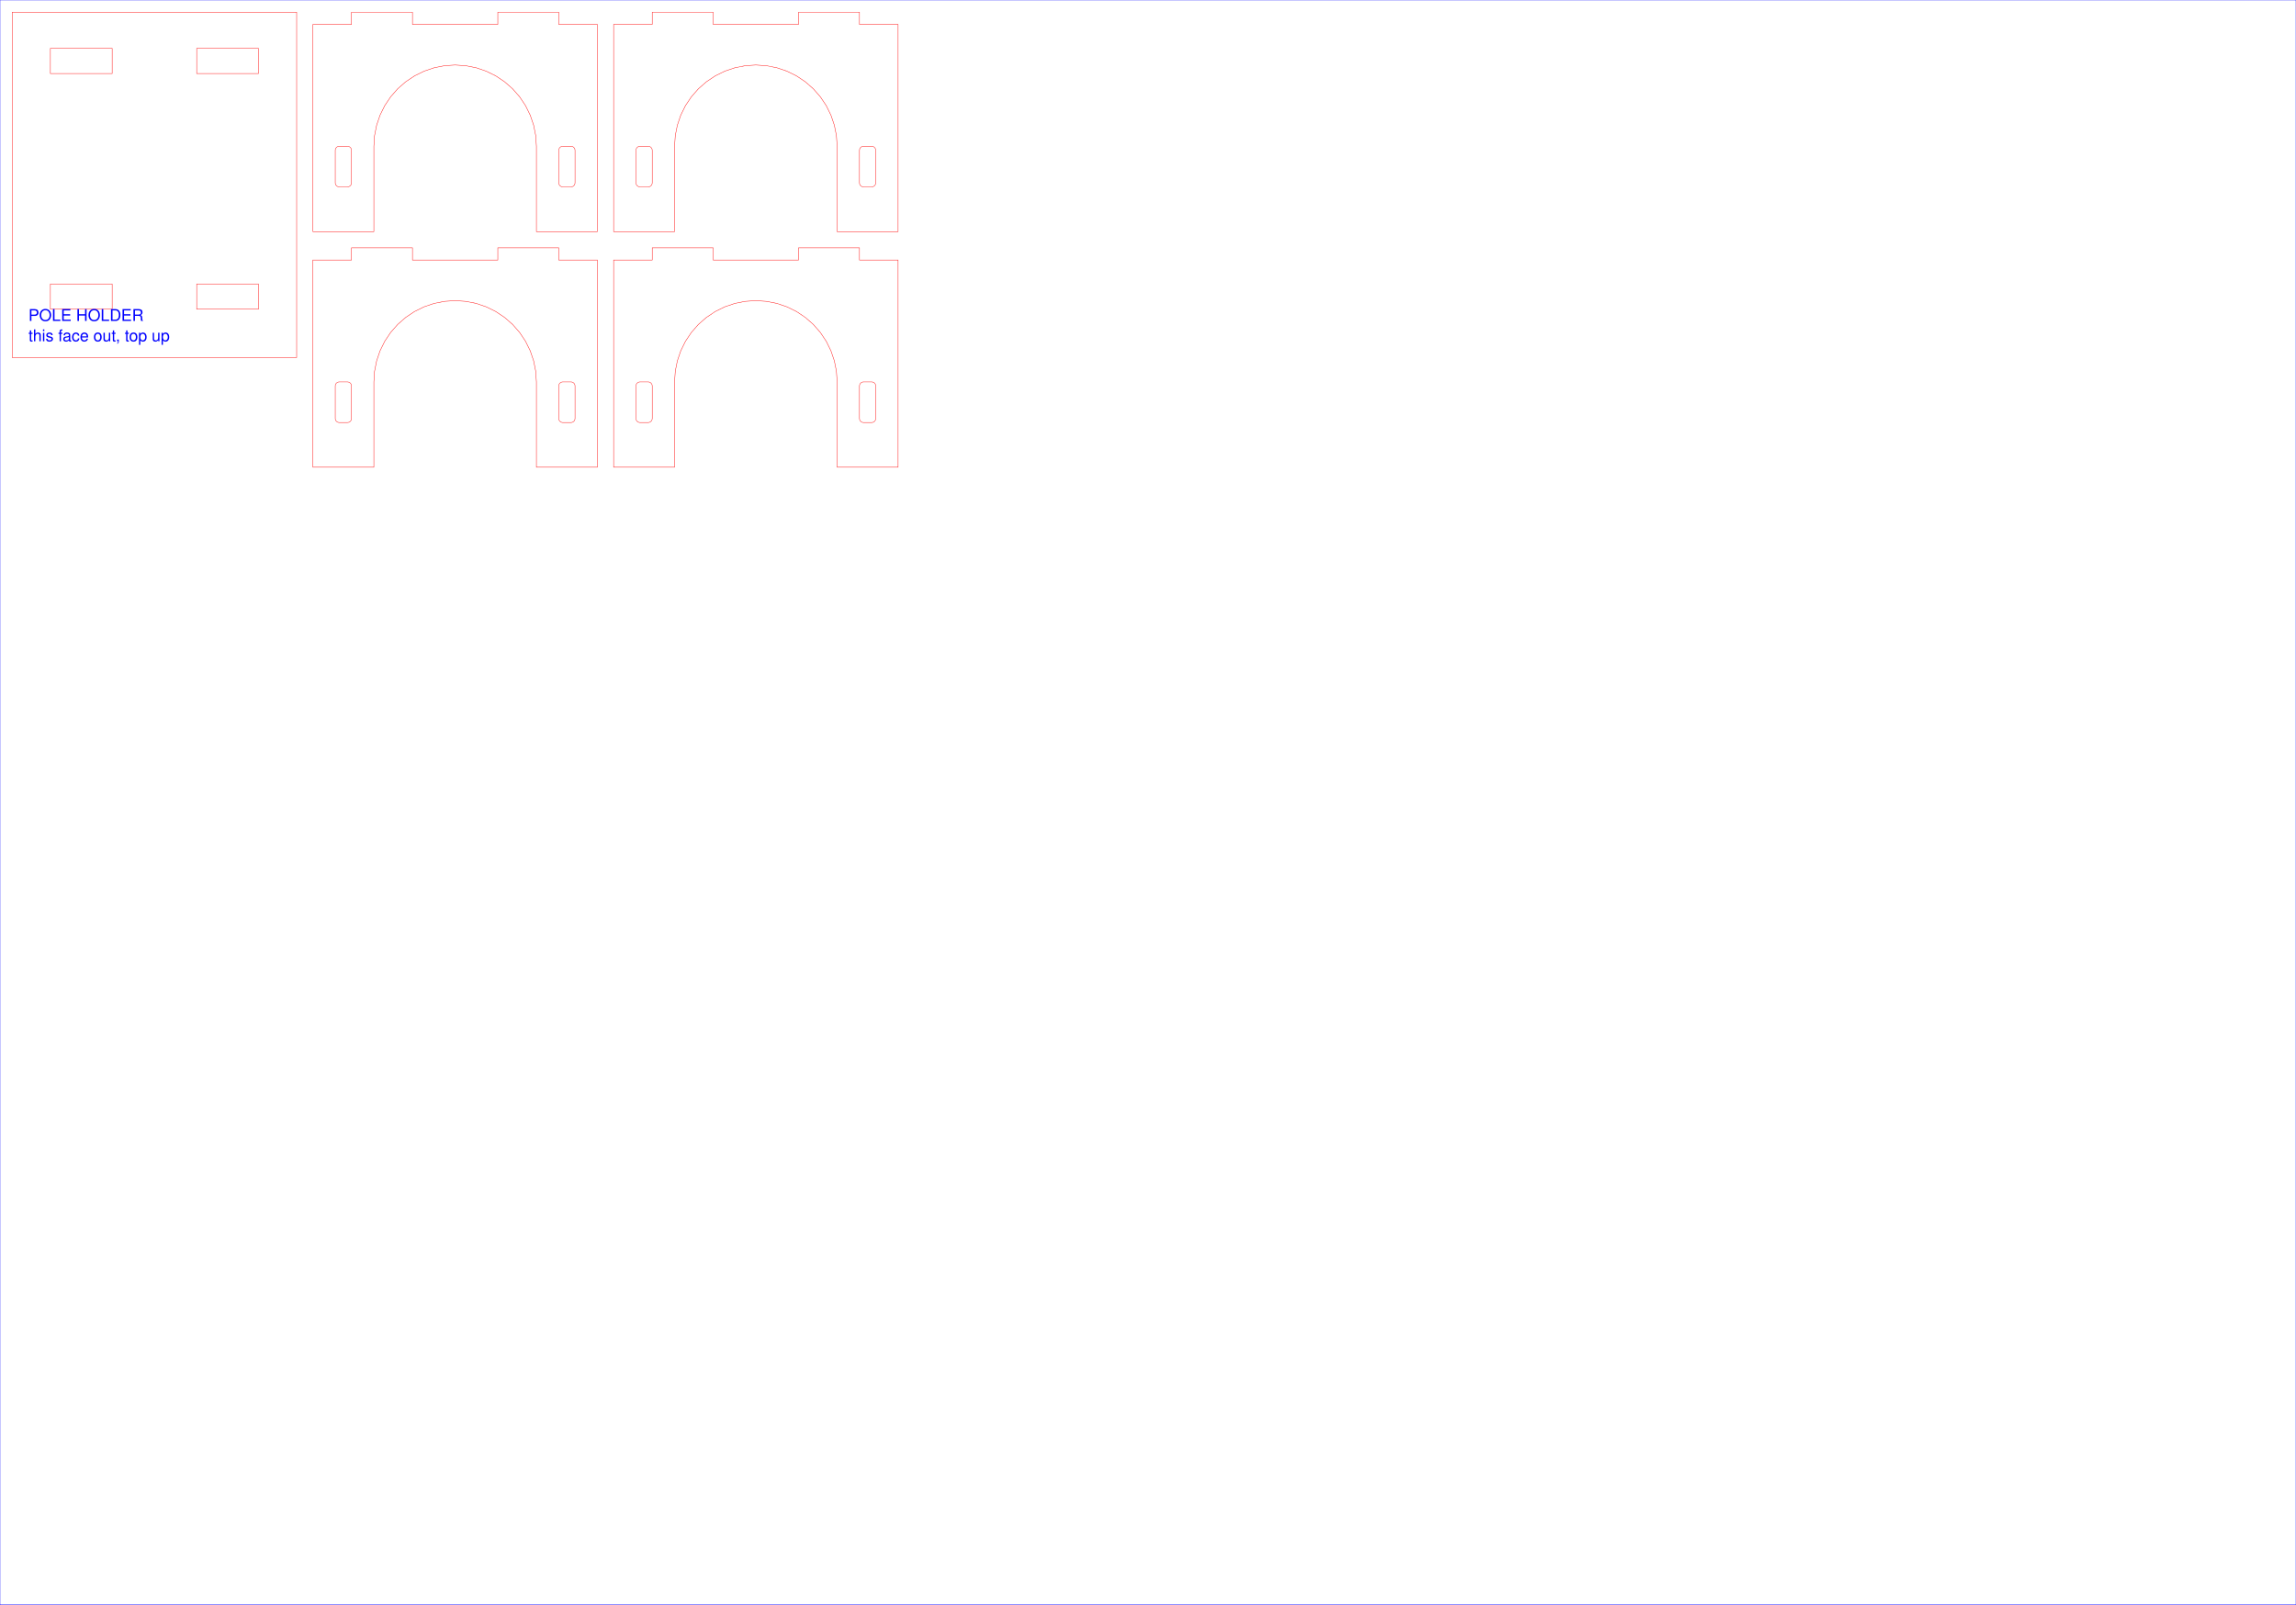
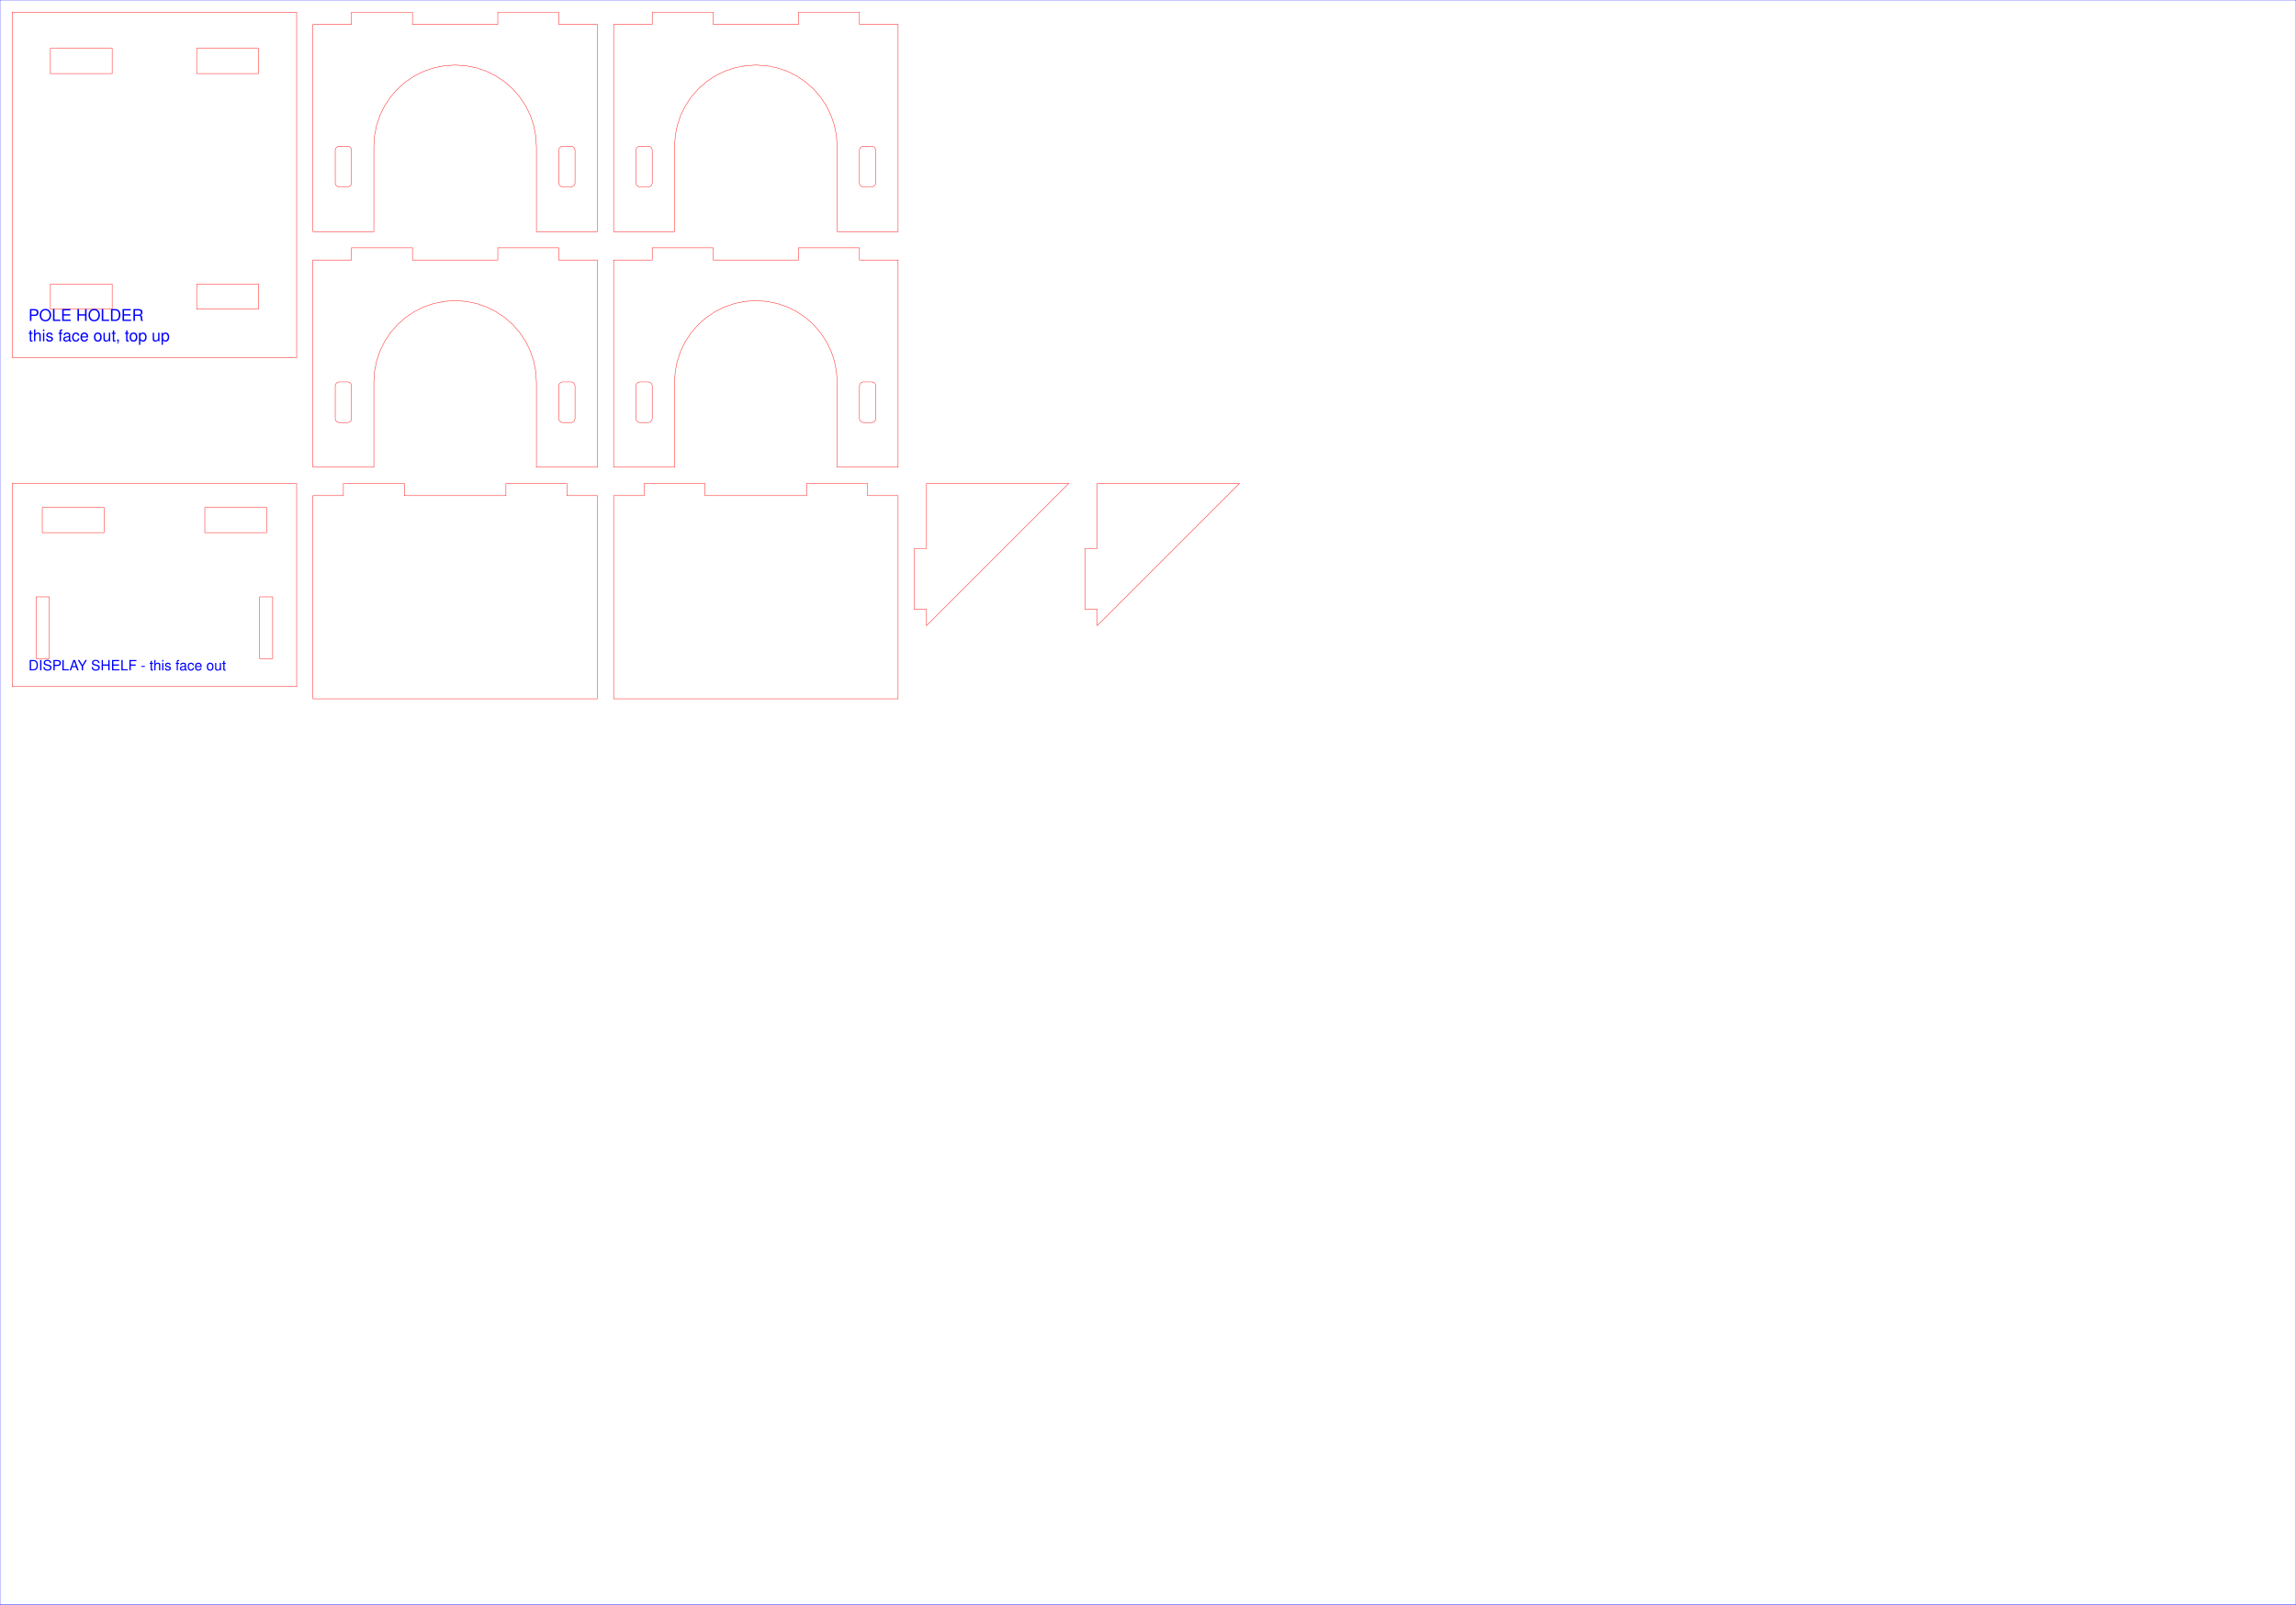
<svg xmlns="http://www.w3.org/2000/svg" width="565.0mm" height="395.0mm" viewBox="0 0 565.0 395.0">
  <rect x="0.000" y="0.000" width="565.000" height="395.000" rx="0" fill="none" stroke="#0000ff" stroke-width="0.1" />
  <g transform="translate(3.000,3.000)">
    <rect x="0.000" y="0.000" width="70.000" height="85.000" rx="0" fill="none" stroke="#ff0000" stroke-width="0.1" />
    <rect x="9.400" y="8.900" width="15.200" height="6.200" rx="0" fill="none" stroke="#ff0000" stroke-width="0.1" />
    <rect x="45.400" y="8.900" width="15.200" height="6.200" rx="0" fill="none" stroke="#ff0000" stroke-width="0.1" />
    <rect x="9.400" y="66.900" width="15.200" height="6.200" rx="0" fill="none" stroke="#ff0000" stroke-width="0.1" />
    <rect x="45.400" y="66.900" width="15.200" height="6.200" rx="0" fill="none" stroke="#ff0000" stroke-width="0.1" />
    <text x="4.00" y="76.00" font-size="4" fill="#0000ff" font-family="Helvetica, Arial, sans-serif">POLE HOLDER</text>
    <text x="4.00" y="81.00" font-size="4" fill="#0000ff" font-family="Helvetica, Arial, sans-serif">this face out, top up</text>
  </g>
  <g transform="translate(77.000,3.000)">
    <polygon points="0.000,3.000 9.500,3.000 9.500,0.000 24.500,0.000 24.500,3.000 45.500,3.000 45.500,0.000 60.500,0.000 60.500,3.000 70.000,3.000 70.000,54.000 55.000,54.000 55.000,33.000 54.829,30.389 54.319,27.824 53.478,25.346 52.321,23.000 50.867,20.825 49.142,18.858 47.175,17.133 45.000,15.679 42.654,14.522 40.176,13.681 37.611,13.171 35.000,13.000 32.389,13.171 29.824,13.681 27.346,14.522 25.000,15.679 22.825,17.133 20.858,18.858 19.133,20.825 17.679,23.000 16.522,25.346 15.681,27.824 15.171,30.389 15.000,33.000 15.000,54.000 0.000,54.000" fill="none" stroke="#ff0000" stroke-width="0.1" />
    <rect x="5.500" y="33.000" width="4.000" height="10.000" rx="1" fill="none" stroke="#ff0000" stroke-width="0.1" />
    <rect x="60.500" y="33.000" width="4.000" height="10.000" rx="1" fill="none" stroke="#ff0000" stroke-width="0.1" />
  </g>
  <g transform="translate(151.000,3.000)">
    <polygon points="0.000,3.000 9.500,3.000 9.500,0.000 24.500,0.000 24.500,3.000 45.500,3.000 45.500,0.000 60.500,0.000 60.500,3.000 70.000,3.000 70.000,54.000 55.000,54.000 55.000,33.000 54.829,30.389 54.319,27.824 53.478,25.346 52.321,23.000 50.867,20.825 49.142,18.858 47.175,17.133 45.000,15.679 42.654,14.522 40.176,13.681 37.611,13.171 35.000,13.000 32.389,13.171 29.824,13.681 27.346,14.522 25.000,15.679 22.825,17.133 20.858,18.858 19.133,20.825 17.679,23.000 16.522,25.346 15.681,27.824 15.171,30.389 15.000,33.000 15.000,54.000 0.000,54.000" fill="none" stroke="#ff0000" stroke-width="0.1" />
    <rect x="5.500" y="33.000" width="4.000" height="10.000" rx="1" fill="none" stroke="#ff0000" stroke-width="0.1" />
    <rect x="60.500" y="33.000" width="4.000" height="10.000" rx="1" fill="none" stroke="#ff0000" stroke-width="0.1" />
  </g>
  <g transform="translate(77.000,61.000)">
    <polygon points="0.000,3.000 9.500,3.000 9.500,0.000 24.500,0.000 24.500,3.000 45.500,3.000 45.500,0.000 60.500,0.000 60.500,3.000 70.000,3.000 70.000,54.000 55.000,54.000 55.000,33.000 54.829,30.389 54.319,27.824 53.478,25.346 52.321,23.000 50.867,20.825 49.142,18.858 47.175,17.133 45.000,15.679 42.654,14.522 40.176,13.681 37.611,13.171 35.000,13.000 32.389,13.171 29.824,13.681 27.346,14.522 25.000,15.679 22.825,17.133 20.858,18.858 19.133,20.825 17.679,23.000 16.522,25.346 15.681,27.824 15.171,30.389 15.000,33.000 15.000,54.000 0.000,54.000" fill="none" stroke="#ff0000" stroke-width="0.1" />
    <rect x="5.500" y="33.000" width="4.000" height="10.000" rx="1" fill="none" stroke="#ff0000" stroke-width="0.1" />
    <rect x="60.500" y="33.000" width="4.000" height="10.000" rx="1" fill="none" stroke="#ff0000" stroke-width="0.1" />
  </g>
  <g transform="translate(151.000,61.000)">
    <polygon points="0.000,3.000 9.500,3.000 9.500,0.000 24.500,0.000 24.500,3.000 45.500,3.000 45.500,0.000 60.500,0.000 60.500,3.000 70.000,3.000 70.000,54.000 55.000,54.000 55.000,33.000 54.829,30.389 54.319,27.824 53.478,25.346 52.321,23.000 50.867,20.825 49.142,18.858 47.175,17.133 45.000,15.679 42.654,14.522 40.176,13.681 37.611,13.171 35.000,13.000 32.389,13.171 29.824,13.681 27.346,14.522 25.000,15.679 22.825,17.133 20.858,18.858 19.133,20.825 17.679,23.000 16.522,25.346 15.681,27.824 15.171,30.389 15.000,33.000 15.000,54.000 0.000,54.000" fill="none" stroke="#ff0000" stroke-width="0.1" />
    <rect x="5.500" y="33.000" width="4.000" height="10.000" rx="1" fill="none" stroke="#ff0000" stroke-width="0.1" />
    <rect x="60.500" y="33.000" width="4.000" height="10.000" rx="1" fill="none" stroke="#ff0000" stroke-width="0.1" />
  </g>
+   <g transform="translate(3.000,119.000)">
+     <rect x="0.000" y="0.000" width="70.000" height="50.000" rx="0" fill="none" stroke="#ff0000" stroke-width="0.1" />
+     <rect x="7.400" y="5.900" width="15.200" height="6.200" rx="0" fill="none" stroke="#ff0000" stroke-width="0.1" />
+     <rect x="47.400" y="5.900" width="15.200" height="6.200" rx="0" fill="none" stroke="#ff0000" stroke-width="0.1" />
+     <rect x="5.900" y="27.900" width="3.200" height="15.200" rx="0" fill="none" stroke="#ff0000" stroke-width="0.1" />
+     <rect x="60.900" y="27.900" width="3.200" height="15.200" rx="0" fill="none" stroke="#ff0000" stroke-width="0.1" />
+     <text x="4.00" y="46.00" font-size="3.5" fill="#0000ff" font-family="Helvetica, Arial, sans-serif">DISPLAY SHELF - this face out</text>
+   </g>
+   <g transform="translate(77.000,119.000)">
+     <polygon points="0.000,3.000 7.500,3.000 7.500,0.000 22.500,0.000 22.500,3.000 47.500,3.000 47.500,0.000 62.500,0.000 62.500,3.000 70.000,3.000 70.000,53.000 0.000,53.000" fill="none" stroke="#ff0000" stroke-width="0.1" />
+   </g>
+   <g transform="translate(151.000,119.000)">
+     <polygon points="0.000,3.000 7.500,3.000 7.500,0.000 22.500,0.000 22.500,3.000 47.500,3.000 47.500,0.000 62.500,0.000 62.500,3.000 70.000,3.000 70.000,53.000 0.000,53.000" fill="none" stroke="#ff0000" stroke-width="0.1" />
+   </g>
+   <g transform="translate(225.000,119.000)">
+     <polygon points="3.000,0.000 38.000,0.000 3.000,35.000 3.000,31.000 0.000,31.000 0.000,16.000 3.000,16.000" fill="none" stroke="#ff0000" stroke-width="0.1" />
+   </g>
+   <g transform="translate(267.000,119.000)">
+     <polygon points="3.000,0.000 38.000,0.000 3.000,35.000 3.000,31.000 0.000,31.000 0.000,16.000 3.000,16.000" fill="none" stroke="#ff0000" stroke-width="0.1" />
+   </g>
</svg>
